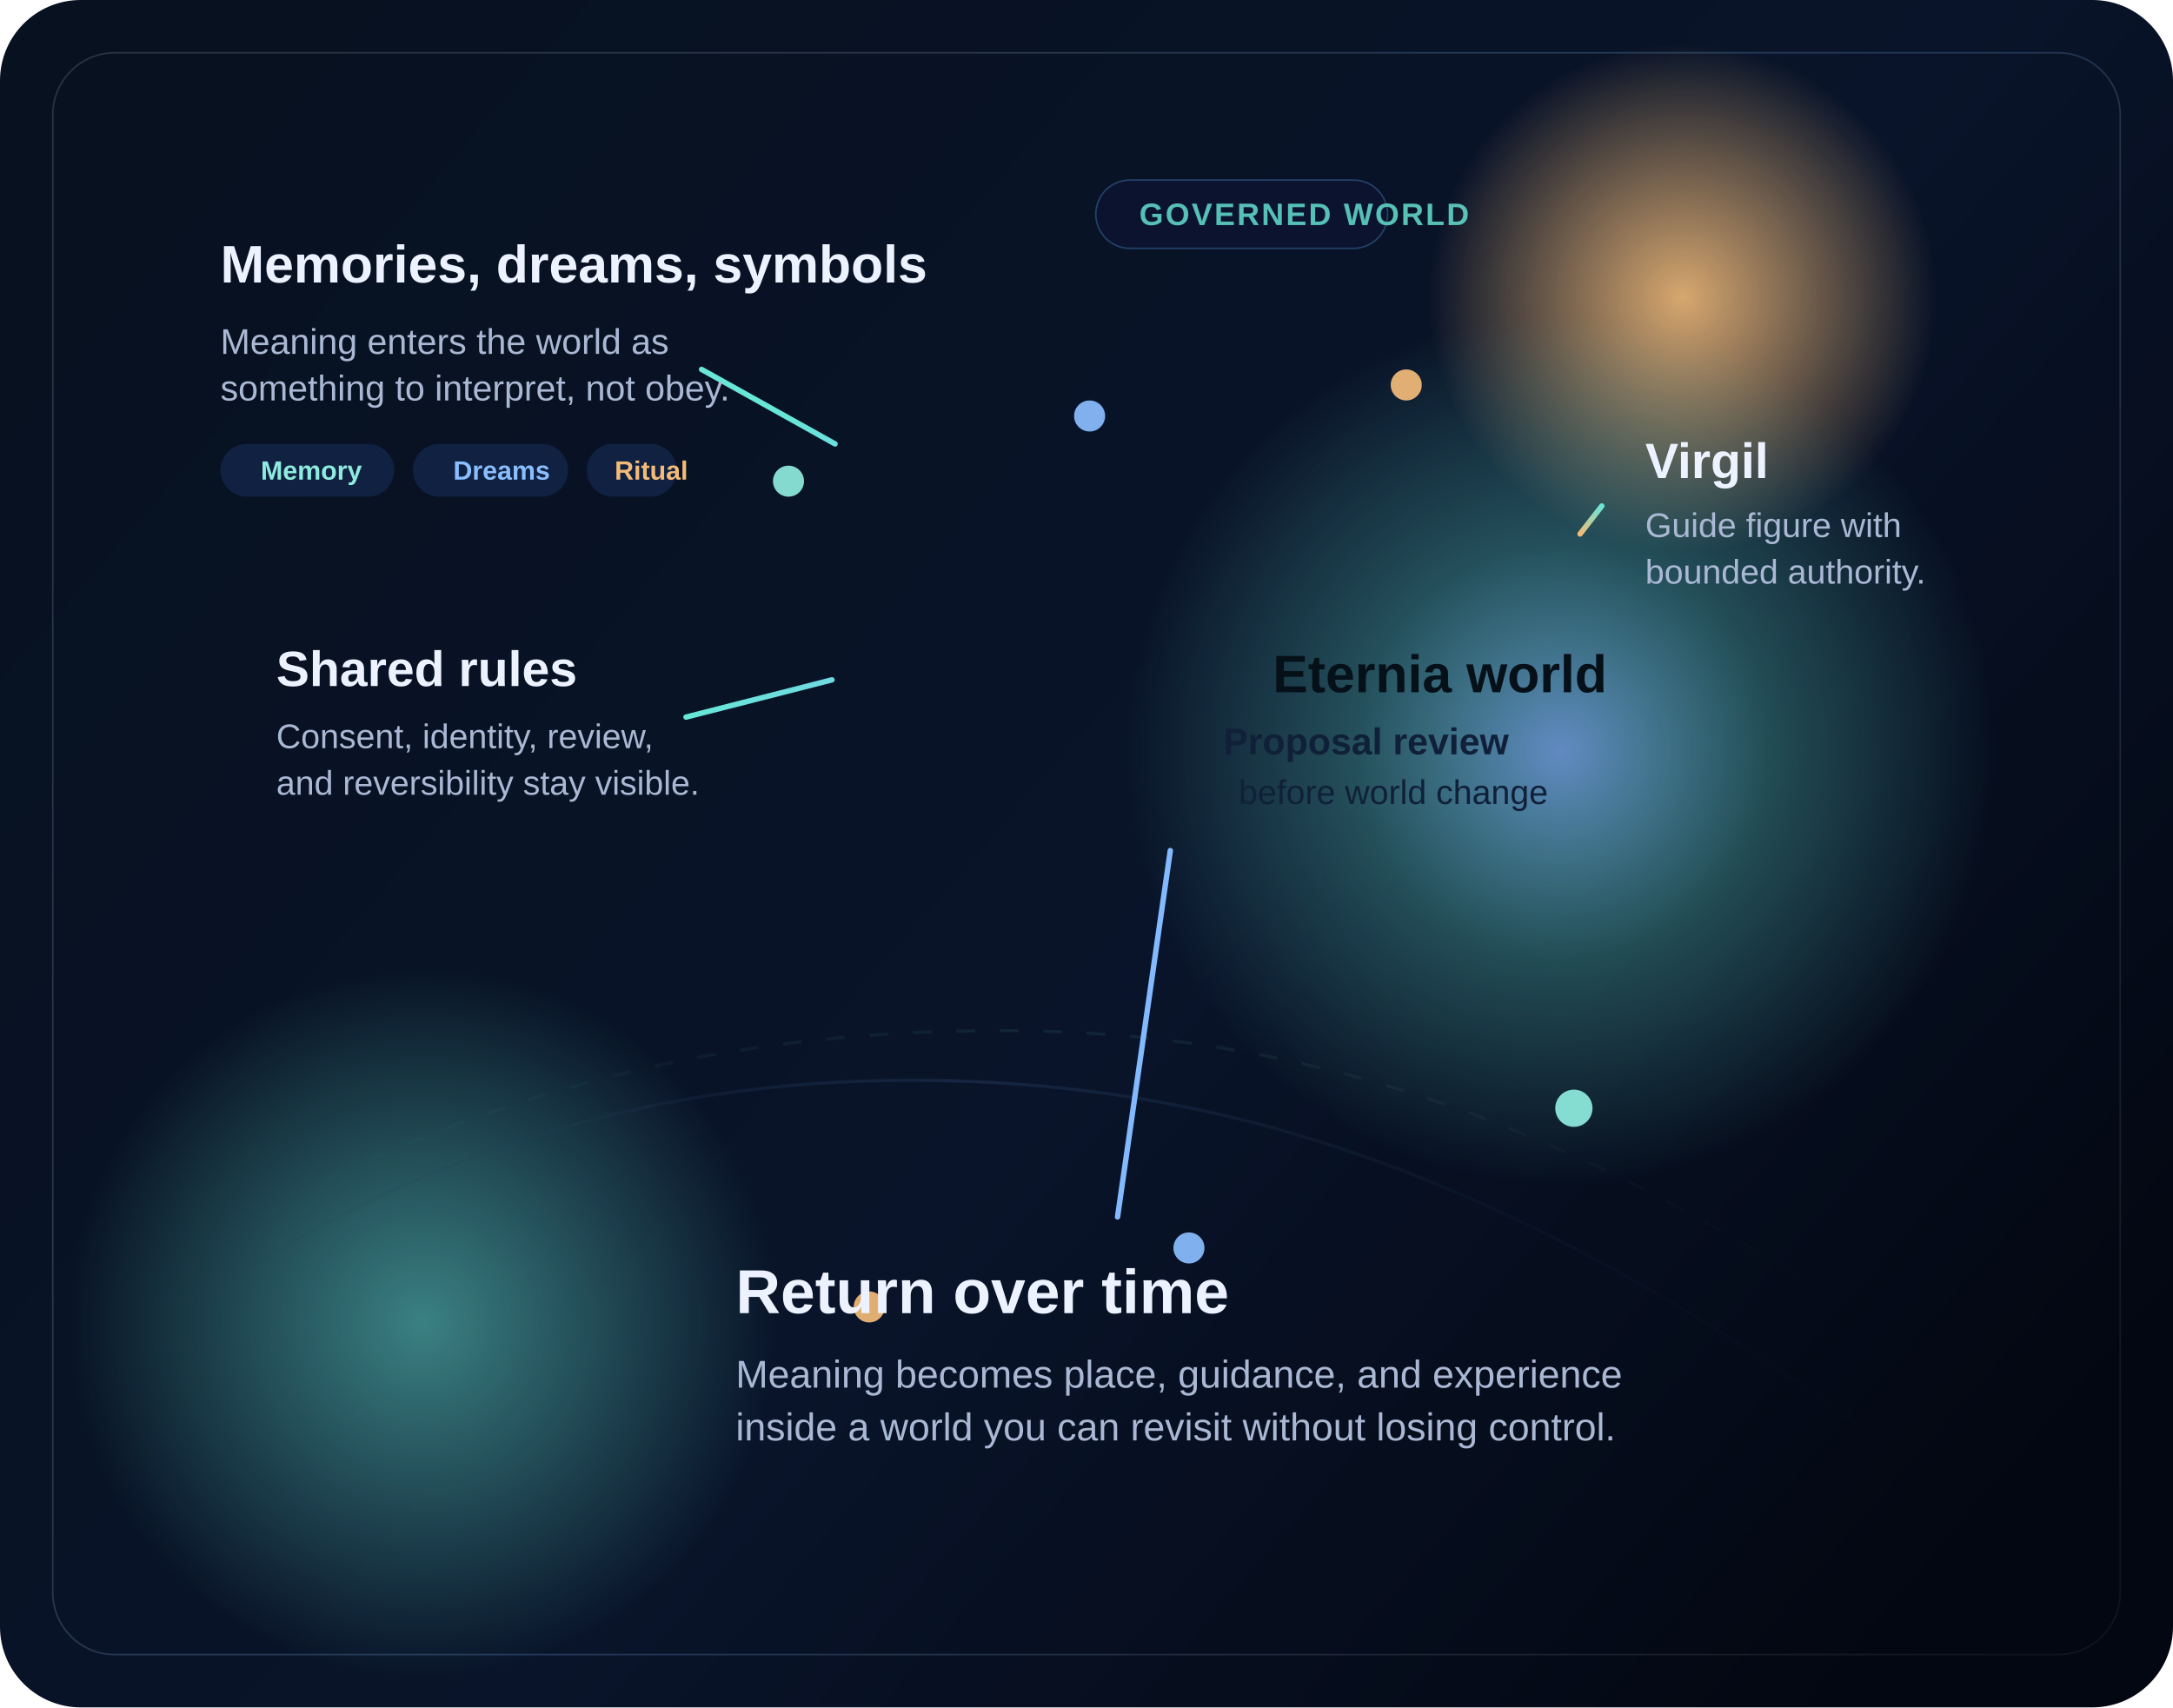
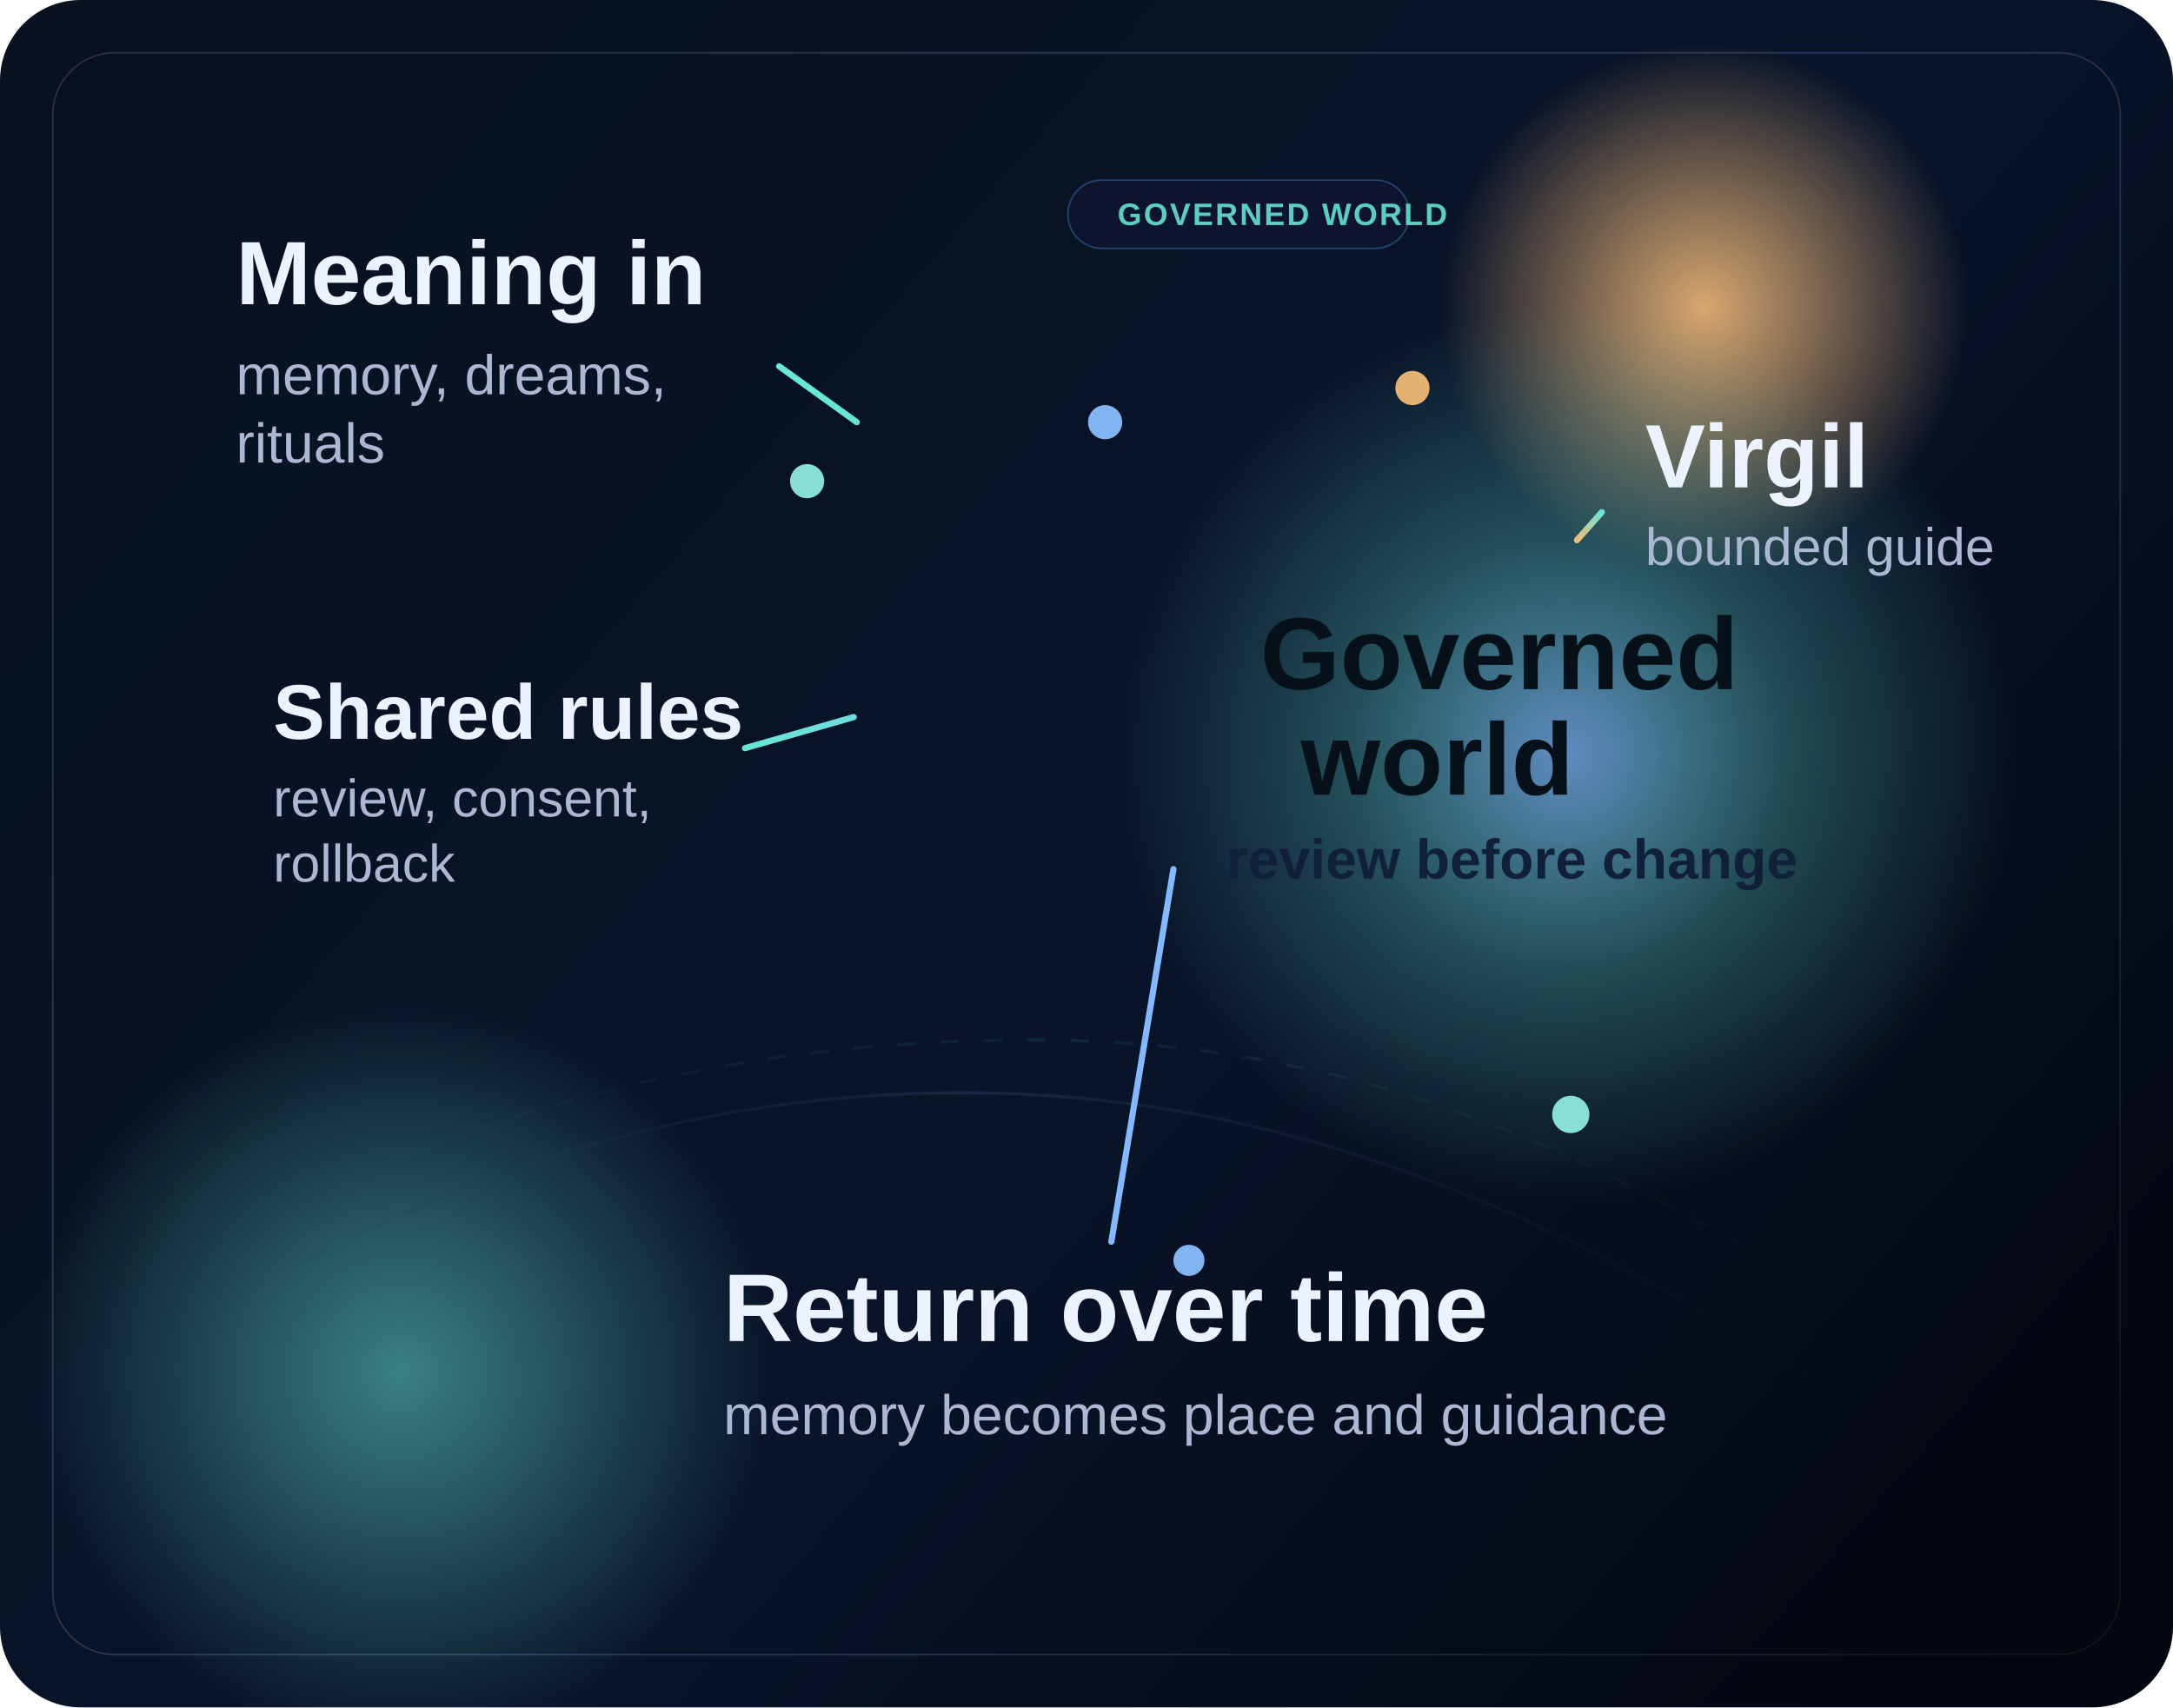
<svg xmlns="http://www.w3.org/2000/svg" width="1400" height="1100" viewBox="0 0 1400 1100" fill="none">
  <rect width="1400" height="1100" rx="52" fill="url(#bg)" />
  <rect x="34" y="34" width="1332" height="1032" rx="40" stroke="url(#frame)" />
-   <circle cx="1084" cy="192" r="164" fill="url(#warmGlow)" />
-   <circle cx="1006" cy="484" r="280" fill="url(#coolGlow)" />
-   <circle cx="272" cy="852" r="228" fill="url(#seaGlow)" />
+   <circle cx="1098" cy="198" r="170" fill="url(#warmGlow)" />
+   <circle cx="1010" cy="486" r="290" fill="url(#coolGlow)" />
+   <circle cx="258" cy="884" r="238" fill="url(#seaGlow)" />
  <g opacity="0.28">
-     <path d="M106 854C250 748 410 696 586 696C790 696 980 756 1234 944" stroke="url(#horizon)" stroke-width="2" />
-     <path d="M160 784C324 700 468 664 646 664C828 664 994 716 1180 836" stroke="url(#horizonSoft)" stroke-width="2" stroke-dasharray="12 16" />
+     <path d="M118 860C270 760 438 704 620 704C812 704 1010 770 1246 944" stroke="url(#horizon)" stroke-width="2" />
+     <path d="M174 780C336 706 490 670 664 670C846 670 1000 722 1186 842" stroke="url(#horizonSoft)" stroke-width="2" stroke-dasharray="12 16" />
  </g>
  <g filter="url(#orbShadow)">
-     <circle cx="930" cy="470" r="212" fill="url(#orbFill)" />
-     <circle cx="930" cy="470" r="274" stroke="url(#orbitA)" stroke-width="2" opacity="0.58" />
-     <ellipse cx="930" cy="470" rx="354" ry="246" transform="rotate(-16 930 470)" stroke="url(#orbitB)" stroke-width="2" opacity="0.34" />
+     <circle cx="932" cy="478" r="214" fill="url(#orbFill)" />
+     <circle cx="932" cy="478" r="276" stroke="url(#orbitA)" stroke-width="2" opacity="0.58" />
+     <ellipse cx="932" cy="478" rx="354" ry="246" transform="rotate(-16 932 478)" stroke="url(#orbitB)" stroke-width="2" opacity="0.34" />
  </g>
  <g filter="url(#towerShadow)">
-     <rect x="532" y="258" width="120" height="270" rx="38" fill="url(#towerA)" stroke="url(#towerStroke)" />
-     <rect x="684" y="212" width="140" height="320" rx="42" fill="url(#towerB)" stroke="url(#towerStroke)" />
-     <rect x="864" y="186" width="164" height="352" rx="46" fill="url(#towerC)" stroke="url(#towerStrokeWarm)" />
+     <rect x="558" y="266" width="112" height="248" rx="36" fill="url(#towerA)" stroke="url(#towerStroke)" />
+     <rect x="704" y="218" width="130" height="300" rx="40" fill="url(#towerB)" stroke="url(#towerStroke)" />
+     <rect x="874" y="194" width="156" height="324" rx="44" fill="url(#towerC)" stroke="url(#towerStrokeWarm)" />
  </g>
  <g filter="url(#panelShadow)">
-     <rect x="112" y="128" width="340" height="210" rx="28" fill="url(#panelFill)" stroke="url(#panelStroke)" />
-     <rect x="150" y="388" width="292" height="164" rx="26" fill="url(#panelFill)" stroke="url(#panelStroke)" />
-     <rect x="1032" y="254" width="224" height="144" rx="24" fill="url(#panelFill)" stroke="url(#warmStroke)" />
-     <rect x="444" y="784" width="534" height="190" rx="30" fill="url(#panelFill)" stroke="url(#panelStroke)" />
+     <rect x="120" y="126" width="382" height="226" rx="30" fill="url(#panelFill)" stroke="url(#panelStroke)" />
+     <rect x="146" y="412" width="334" height="168" rx="28" fill="url(#panelFill)" stroke="url(#panelStroke)" />
+     <rect x="1032" y="238" width="236" height="154" rx="26" fill="url(#panelFill)" stroke="url(#warmStroke)" />
+     <rect x="430" y="800" width="566" height="164" rx="32" fill="url(#panelFill)" stroke="url(#panelStroke)" />
  </g>
-   <path d="M452 238L538 286" stroke="url(#linkCool)" stroke-width="3.5" stroke-linecap="round" />
-   <path d="M442 462L536 438" stroke="url(#linkCool)" stroke-width="3.5" stroke-linecap="round" />
-   <path d="M1032 326L1018 344" stroke="url(#linkWarm)" stroke-width="3.5" stroke-linecap="round" />
-   <path d="M720 784L754 548" stroke="url(#linkCool)" stroke-width="3.5" stroke-linecap="round" />
-   <g opacity="0.92">
-     <circle cx="508" cy="310" r="10" fill="#8FEBDD" />
-     <circle cx="702" cy="268" r="10" fill="#8ABEFF" />
-     <circle cx="906" cy="248" r="10" fill="#F3BB78" />
-     <circle cx="1014" cy="714" r="12" fill="#8FEBDD" />
-     <circle cx="766" cy="804" r="10" fill="#8ABEFF" />
-     <circle cx="560" cy="842" r="10" fill="#F3BB78" />
+   <path d="M502 236L552 272" stroke="url(#linkCool)" stroke-width="4" stroke-linecap="round" />
+   <path d="M480 482L550 462" stroke="url(#linkCool)" stroke-width="4" stroke-linecap="round" />
+   <path d="M1032 330L1016 348" stroke="url(#linkWarm)" stroke-width="4" stroke-linecap="round" />
+   <path d="M716 800L756 560" stroke="url(#linkCool)" stroke-width="4" stroke-linecap="round" />
+   <g opacity="0.94">
+     <circle cx="520" cy="310" r="11" fill="#8FEBDD" />
+     <circle cx="712" cy="272" r="11" fill="#8ABEFF" />
+     <circle cx="910" cy="250" r="11" fill="#F3BB78" />
+     <circle cx="1012" cy="718" r="12" fill="#8FEBDD" />
+     <circle cx="766" cy="812" r="10" fill="#8ABEFF" />
  </g>
-   <text x="142" y="182" fill="#ECF2FF" font-family="Arial, Helvetica, sans-serif" font-size="34" font-weight="700">
-     Memories, dreams, symbols
+   <text x="152" y="196" fill="#ECF2FF" font-family="Arial, Helvetica, sans-serif" font-size="58" font-weight="700">
+     Meaning in
  </text>
-   <text x="142" y="228" fill="#AAB8D4" font-family="Arial, Helvetica, sans-serif" font-size="23">
-     Meaning enters the world as
+   <text x="152" y="254" fill="#AAB8D4" font-family="Arial, Helvetica, sans-serif" font-size="36">
+     memory, dreams,
  </text>
-   <text x="142" y="258" fill="#AAB8D4" font-family="Arial, Helvetica, sans-serif" font-size="23">
-     something to interpret, not obey.
+   <text x="152" y="298" fill="#AAB8D4" font-family="Arial, Helvetica, sans-serif" font-size="36">
+     rituals
  </text>
-   <rect x="142" y="286" width="112" height="34" rx="17" fill="#102142" />
-   <rect x="266" y="286" width="100" height="34" rx="17" fill="#102142" />
-   <rect x="378" y="286" width="58" height="34" rx="17" fill="#102142" />
-   <text x="168" y="309" fill="#8FEBDD" font-family="Arial, Helvetica, sans-serif" font-size="17" font-weight="700">Memory</text>
-   <text x="292" y="309" fill="#8ABEFF" font-family="Arial, Helvetica, sans-serif" font-size="17" font-weight="700">Dreams</text>
-   <text x="396" y="309" fill="#F3BB78" font-family="Arial, Helvetica, sans-serif" font-size="17" font-weight="700">Ritual</text>
-   <text x="178" y="442" fill="#ECF2FF" font-family="Arial, Helvetica, sans-serif" font-size="32" font-weight="700">
+   <text x="176" y="476" fill="#ECF2FF" font-family="Arial, Helvetica, sans-serif" font-size="50" font-weight="700">
    Shared rules
  </text>
-   <text x="178" y="482" fill="#AAB8D4" font-family="Arial, Helvetica, sans-serif" font-size="22">
-     Consent, identity, review,
+   <text x="176" y="526" fill="#AAB8D4" font-family="Arial, Helvetica, sans-serif" font-size="34">
+     review, consent,
  </text>
-   <text x="178" y="512" fill="#AAB8D4" font-family="Arial, Helvetica, sans-serif" font-size="22">
-     and reversibility stay visible.
+   <text x="176" y="568" fill="#AAB8D4" font-family="Arial, Helvetica, sans-serif" font-size="34">
+     rollback
  </text>
-   <text x="1060" y="308" fill="#ECF2FF" font-family="Arial, Helvetica, sans-serif" font-size="32" font-weight="700">
+   <text x="1060" y="314" fill="#ECF2FF" font-family="Arial, Helvetica, sans-serif" font-size="58" font-weight="700">
    Virgil
  </text>
-   <text x="1060" y="346" fill="#AAB8D4" font-family="Arial, Helvetica, sans-serif" font-size="22">
-     Guide figure with
+   <text x="1060" y="364" fill="#AAB8D4" font-family="Arial, Helvetica, sans-serif" font-size="34">
+     bounded guide
  </text>
-   <text x="1060" y="376" fill="#AAB8D4" font-family="Arial, Helvetica, sans-serif" font-size="22">
-     bounded authority.
+   <text x="812" y="444" fill="#061019" font-family="Arial, Helvetica, sans-serif" font-size="66" font-weight="700">
+     Governed
  </text>
-   <text x="474" y="846" fill="#ECF2FF" font-family="Arial, Helvetica, sans-serif" font-size="40" font-weight="700">
+   <text x="838" y="512" fill="#061019" font-family="Arial, Helvetica, sans-serif" font-size="66" font-weight="700">
+     world
+   </text>
+   <text x="790" y="566" fill="#102038" font-family="Arial, Helvetica, sans-serif" font-size="36" font-weight="700">
+     review before change
+   </text>
+   <text x="466" y="864" fill="#ECF2FF" font-family="Arial, Helvetica, sans-serif" font-size="62" font-weight="700">
    Return over time
  </text>
-   <text x="474" y="894" fill="#AAB8D4" font-family="Arial, Helvetica, sans-serif" font-size="25">
-     Meaning becomes place, guidance, and experience
+   <text x="466" y="924" fill="#AAB8D4" font-family="Arial, Helvetica, sans-serif" font-size="36">
+     memory becomes place and guidance
  </text>
-   <text x="474" y="928" fill="#AAB8D4" font-family="Arial, Helvetica, sans-serif" font-size="25">
-     inside a world you can revisit without losing control.
-   </text>
-   <text x="820" y="446" fill="#061019" font-family="Arial, Helvetica, sans-serif" font-size="34" font-weight="700">
-     Eternia world
-   </text>
-   <text x="788" y="486" fill="#102038" font-family="Arial, Helvetica, sans-serif" font-size="24" font-weight="700">
-     Proposal review
-   </text>
-   <text x="798" y="518" fill="#102038" font-family="Arial, Helvetica, sans-serif" font-size="22">
-     before world change
-   </text>
-   <g opacity="0.82">
-     <rect x="706" y="116" width="188" height="44" rx="22" fill="#0C1430" stroke="#284C77" />
-     <text x="734" y="145" fill="#68E6D7" font-family="Arial, Helvetica, sans-serif" font-size="20" font-weight="700" letter-spacing="1.3">
+   <g opacity="0.88">
+     <rect x="688" y="116" width="220" height="44" rx="22" fill="#0C1430" stroke="#284C77" />
+     <text x="720" y="145" fill="#68E6D7" font-family="Arial, Helvetica, sans-serif" font-size="20" font-weight="700" letter-spacing="1.3">
      GOVERNED WORLD
    </text>
  </g>
  <defs>
    <linearGradient id="bg" x1="126" y1="84" x2="1238" y2="1048" gradientUnits="userSpaceOnUse">
      <stop stop-color="#071120" />
      <stop offset="0.56" stop-color="#09142A" />
      <stop offset="1" stop-color="#030711" />
    </linearGradient>
    <linearGradient id="frame" x1="98" y1="74" x2="1310" y2="1052" gradientUnits="userSpaceOnUse">
      <stop stop-color="#FFFFFF" stop-opacity="0.14" />
      <stop offset="0.52" stop-color="#83B9FF" stop-opacity="0.22" />
      <stop offset="1" stop-color="#FFFFFF" stop-opacity="0.05" />
    </linearGradient>
-     <radialGradient id="warmGlow" cx="0" cy="0" r="1" gradientUnits="userSpaceOnUse" gradientTransform="translate(1084 192) rotate(90) scale(164)">
+     <radialGradient id="warmGlow" cx="0" cy="0" r="1" gradientUnits="userSpaceOnUse" gradientTransform="translate(1098 198) rotate(90) scale(170)">
      <stop stop-color="#F3BB78" stop-opacity="0.88" />
      <stop offset="1" stop-color="#F3BB78" stop-opacity="0" />
    </radialGradient>
-     <radialGradient id="coolGlow" cx="0" cy="0" r="1" gradientUnits="userSpaceOnUse" gradientTransform="translate(1006 484) rotate(90) scale(280)">
+     <radialGradient id="coolGlow" cx="0" cy="0" r="1" gradientUnits="userSpaceOnUse" gradientTransform="translate(1010 486) rotate(90) scale(290)">
      <stop stop-color="#83B9FF" stop-opacity="0.72" />
      <stop offset="0.48" stop-color="#68E6D7" stop-opacity="0.28" />
      <stop offset="1" stop-color="#68E6D7" stop-opacity="0" />
    </radialGradient>
-     <radialGradient id="seaGlow" cx="0" cy="0" r="1" gradientUnits="userSpaceOnUse" gradientTransform="translate(272 852) rotate(90) scale(228)">
+     <radialGradient id="seaGlow" cx="0" cy="0" r="1" gradientUnits="userSpaceOnUse" gradientTransform="translate(258 884) rotate(90) scale(238)">
      <stop stop-color="#68E6D7" stop-opacity="0.52" />
      <stop offset="1" stop-color="#68E6D7" stop-opacity="0" />
    </radialGradient>
-     <linearGradient id="horizon" x1="106" y1="854" x2="1234" y2="944" gradientUnits="userSpaceOnUse">
+     <linearGradient id="horizon" x1="118" y1="860" x2="1246" y2="944" gradientUnits="userSpaceOnUse">
      <stop stop-color="#162540" stop-opacity="0" />
      <stop offset="0.44" stop-color="#38547D" />
      <stop offset="1" stop-color="#162540" stop-opacity="0" />
    </linearGradient>
-     <linearGradient id="horizonSoft" x1="160" y1="784" x2="1180" y2="836" gradientUnits="userSpaceOnUse">
+     <linearGradient id="horizonSoft" x1="174" y1="780" x2="1186" y2="842" gradientUnits="userSpaceOnUse">
      <stop stop-color="#68E6D7" stop-opacity="0" />
      <stop offset="0.52" stop-color="#68E6D7" stop-opacity="0.3" />
      <stop offset="1" stop-color="#F3BB78" stop-opacity="0" />
    </linearGradient>
-     <linearGradient id="orbFill" x1="764" y1="308" x2="1074" y2="610" gradientUnits="userSpaceOnUse">
+     <linearGradient id="orbFill" x1="766" y1="316" x2="1076" y2="618" gradientUnits="userSpaceOnUse">
      <stop stop-color="#68E6D7" />
      <stop offset="1" stop-color="#67A8FF" />
    </linearGradient>
-     <linearGradient id="orbitA" x1="656" y1="280" x2="1204" y2="660" gradientUnits="userSpaceOnUse">
+     <linearGradient id="orbitA" x1="656" y1="288" x2="1208" y2="670" gradientUnits="userSpaceOnUse">
      <stop stop-color="#68E6D7" />
      <stop offset="1" stop-color="#83B9FF" />
    </linearGradient>
-     <linearGradient id="orbitB" x1="604" y1="214" x2="1242" y2="790" gradientUnits="userSpaceOnUse">
+     <linearGradient id="orbitB" x1="604" y1="222" x2="1242" y2="798" gradientUnits="userSpaceOnUse">
      <stop stop-color="#83B9FF" />
      <stop offset="1" stop-color="#F3BB78" />
    </linearGradient>
-     <linearGradient id="towerA" x1="544" y1="258" x2="648" y2="528" gradientUnits="userSpaceOnUse">
+     <linearGradient id="towerA" x1="570" y1="266" x2="668" y2="514" gradientUnits="userSpaceOnUse">
      <stop stop-color="#112040" />
      <stop offset="1" stop-color="#193156" />
    </linearGradient>
-     <linearGradient id="towerB" x1="700" y1="212" x2="814" y2="532" gradientUnits="userSpaceOnUse">
+     <linearGradient id="towerB" x1="720" y1="218" x2="824" y2="518" gradientUnits="userSpaceOnUse">
      <stop stop-color="#13254C" />
      <stop offset="1" stop-color="#21406D" />
    </linearGradient>
-     <linearGradient id="towerC" x1="882" y1="186" x2="1016" y2="538" gradientUnits="userSpaceOnUse">
+     <linearGradient id="towerC" x1="892" y1="194" x2="1018" y2="518" gradientUnits="userSpaceOnUse">
      <stop stop-color="#1A3560" />
      <stop offset="1" stop-color="#29508A" />
    </linearGradient>
-     <linearGradient id="towerStroke" x1="532" y1="258" x2="824" y2="532" gradientUnits="userSpaceOnUse">
+     <linearGradient id="towerStroke" x1="558" y1="218" x2="834" y2="518" gradientUnits="userSpaceOnUse">
      <stop stop-color="#83B9FF" stop-opacity="0.42" />
      <stop offset="1" stop-color="#68E6D7" stop-opacity="0.18" />
    </linearGradient>
-     <linearGradient id="towerStrokeWarm" x1="864" y1="186" x2="1028" y2="538" gradientUnits="userSpaceOnUse">
+     <linearGradient id="towerStrokeWarm" x1="874" y1="194" x2="1030" y2="518" gradientUnits="userSpaceOnUse">
      <stop stop-color="#F3BB78" stop-opacity="0.44" />
      <stop offset="1" stop-color="#83B9FF" stop-opacity="0.18" />
    </linearGradient>
    <linearGradient id="panelFill" x1="156" y1="112" x2="1050" y2="970" gradientUnits="userSpaceOnUse">
      <stop stop-color="#0B1430" stop-opacity="0.94" />
      <stop offset="1" stop-color="#0A1224" stop-opacity="0.94" />
    </linearGradient>
-     <linearGradient id="panelStroke" x1="112" y1="128" x2="976" y2="974" gradientUnits="userSpaceOnUse">
+     <linearGradient id="panelStroke" x1="112" y1="128" x2="996" y2="974" gradientUnits="userSpaceOnUse">
      <stop stop-color="#284C77" stop-opacity="0.44" />
      <stop offset="1" stop-color="#68E6D7" stop-opacity="0.16" />
    </linearGradient>
-     <linearGradient id="warmStroke" x1="1032" y1="254" x2="1256" y2="398" gradientUnits="userSpaceOnUse">
+     <linearGradient id="warmStroke" x1="1032" y1="238" x2="1268" y2="392" gradientUnits="userSpaceOnUse">
      <stop stop-color="#F3BB78" stop-opacity="0.42" />
      <stop offset="1" stop-color="#83B9FF" stop-opacity="0.18" />
    </linearGradient>
-     <linearGradient id="linkCool" x1="442" y1="462" x2="754" y2="548" gradientUnits="userSpaceOnUse">
+     <linearGradient id="linkCool" x1="480" y1="482" x2="756" y2="560" gradientUnits="userSpaceOnUse">
      <stop stop-color="#68E6D7" />
      <stop offset="1" stop-color="#83B9FF" />
    </linearGradient>
-     <linearGradient id="linkWarm" x1="1032" y1="326" x2="1018" y2="344" gradientUnits="userSpaceOnUse">
+     <linearGradient id="linkWarm" x1="1032" y1="330" x2="1016" y2="348" gradientUnits="userSpaceOnUse">
      <stop stop-color="#68E6D7" />
      <stop offset="1" stop-color="#F3BB78" />
    </linearGradient>
-     <filter id="orbShadow" x="548" y="186" width="764" height="584" color-interpolation-filters="sRGB">
+     <filter id="orbShadow" x="548" y="194" width="768" height="588" color-interpolation-filters="sRGB">
      <feDropShadow dx="0" dy="38" stdDeviation="38" flood-color="#000000" flood-opacity="0.32" />
    </filter>
-     <filter id="towerShadow" x="490" y="150" width="580" height="430" color-interpolation-filters="sRGB">
+     <filter id="towerShadow" x="516" y="160" width="566" height="410" color-interpolation-filters="sRGB">
      <feDropShadow dx="0" dy="28" stdDeviation="30" flood-color="#000000" flood-opacity="0.3" />
    </filter>
-     <filter id="panelShadow" x="82" y="104" width="1214" height="910" color-interpolation-filters="sRGB">
+     <filter id="panelShadow" x="82" y="104" width="1226" height="912" color-interpolation-filters="sRGB">
      <feDropShadow dx="0" dy="24" stdDeviation="28" flood-color="#000000" flood-opacity="0.28" />
    </filter>
  </defs>
</svg>
